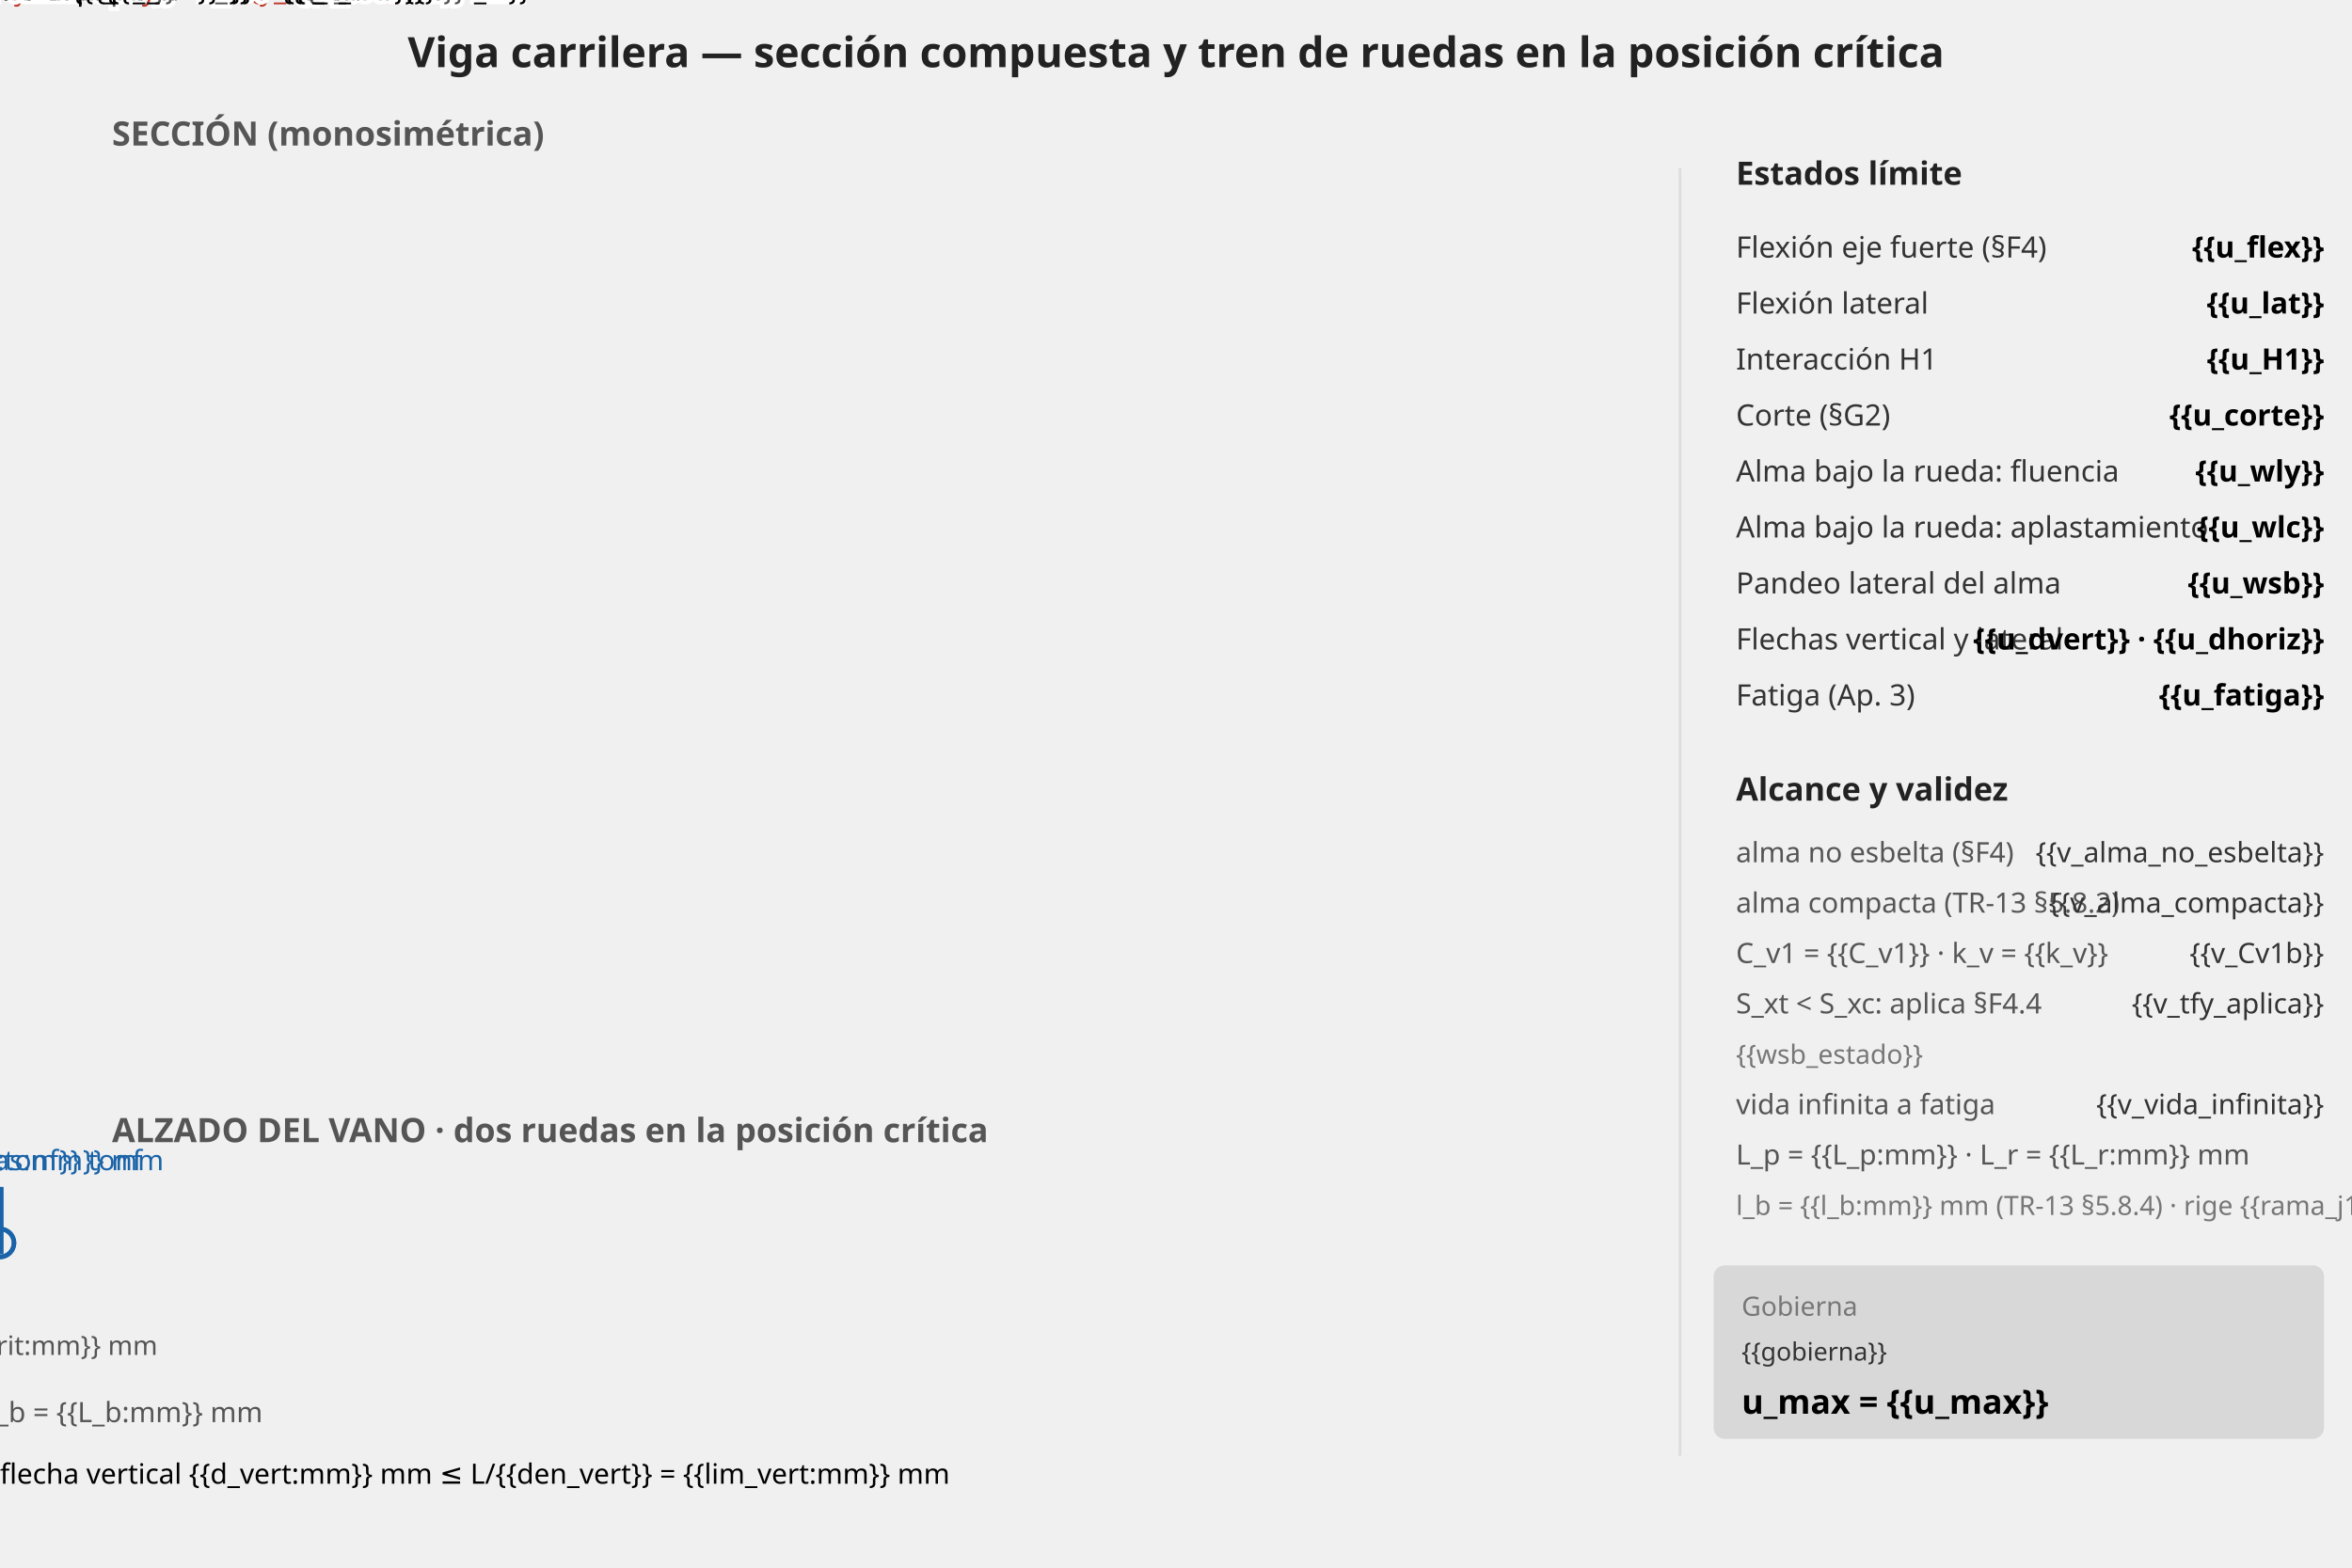
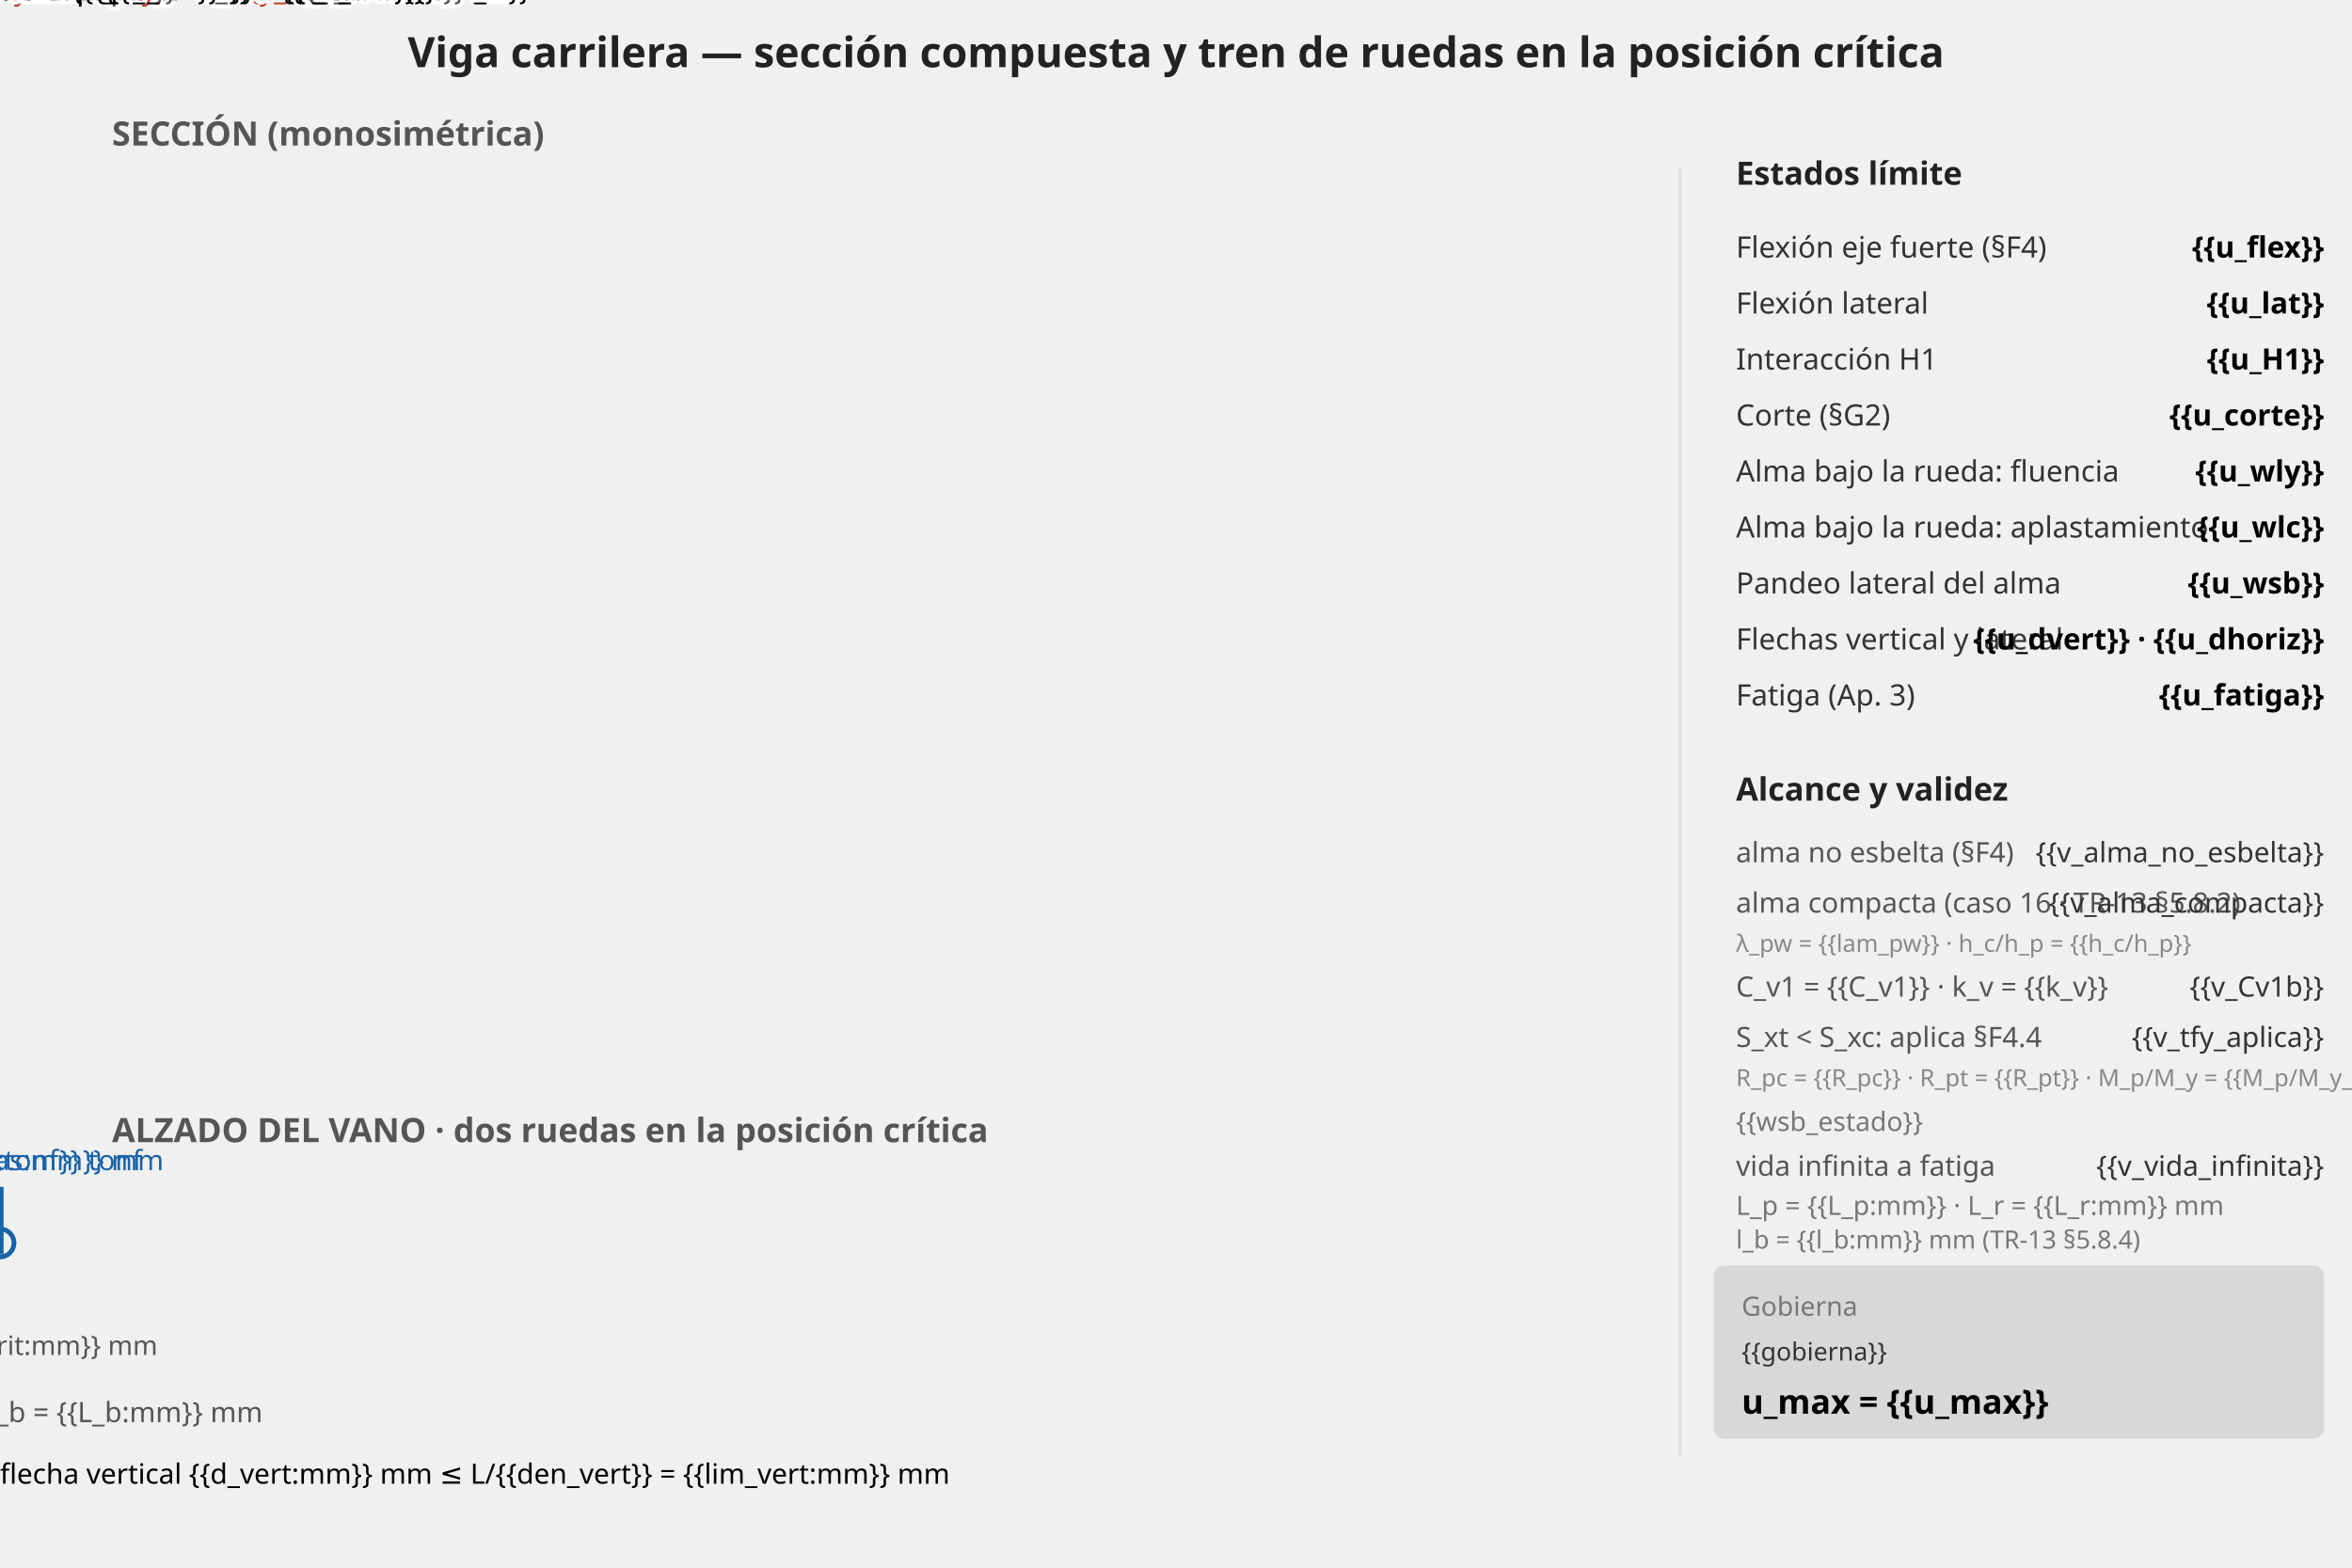
<svg xmlns="http://www.w3.org/2000/svg" viewBox="0 0 840 560" font-family="system-ui, sans-serif">
  <text x="420" y="24" font-size="15" text-anchor="middle" fill="#222" font-weight="bold">Viga carrilera — sección compuesta y tren de ruedas en la posición crítica</text>
  <text x="40" y="52" font-size="12" fill="#555" font-weight="bold">SECCIÓN (monosimétrica)</text>
  <rect x="{{sx(-b_fb/2):svg}}" y="{{sy(t_fb):svg}}" width="{{b_fb/(1 mm)*esc:svg}}" height="{{max(2, t_fb/(1 mm)*esc):svg}}" fill="{{col_flex}}" />
  <rect x="{{sx(-t_w/2):svg}}" y="{{sy(d - t_f):svg}}" width="{{max(1.5, t_w/(1 mm)*esc):svg}}" height="{{h_alma/(1 mm)*esc:svg}}" fill="{{col_alma}}" />
  <rect x="{{sx(-b_f/2):svg}}" y="{{sy(d):svg}}" width="{{b_f/(1 mm)*esc:svg}}" height="{{max(2, t_f/(1 mm)*esc):svg}}" fill="{{col_flex}}" />
  <rect data-repetir="canal_px" x="{{sx(-b_f/2):svg}}" y="{{sy(h_tot):svg}}" width="{{b_f/(1 mm)*esc:svg}}" height="{{max(2, (h_tot - d)/(1 mm)*esc):svg}}" fill="#1a63a8" fill-opacity="0.35" stroke="#1a63a8" stroke-width="0.8" />
  <line x1="{{sx(-b_f/2) - 18:svg}}" x2="{{sx(b_f/2) + 18:svg}}" y1="{{sy(y_NA):svg}}" y2="{{sy(y_NA):svg}}" stroke="#c0392b" stroke-width="1.2" stroke-dasharray="6 3" />
  <text x="{{sx(b_f/2) + 22:svg}}" y="{{sy(y_NA) + 4:svg}}" font-size="10" fill="#c0392b">eje neutro y_NA = {{y_NA:mm}} mm</text>
  <text x="{{sx(0 mm):svg}}" y="{{sy(h_tot) - 10:svg}}" font-size="10" text-anchor="middle" fill="#555" stroke="#fff" stroke-width="3" paint-order="stroke">{{hay_canal == 1 ? "con canal-tapa" : "sin canal-tapa"}} · h_tot = {{h_tot:mm}} mm</text>
  <text x="{{sx(b_f/2) + 22:svg}}" y="{{sy(d) + 4:svg}}" font-size="10" fill="{{col_flex}}">ala sup. {{b_f:mm}} × {{t_f:mm}}</text>
  <text x="{{sx(b_f/2) + 22:svg}}" y="{{sy(t_fb) + 4:svg}}" font-size="10" fill="{{col_flex}}">ala inf. {{b_fb:mm}} × {{t_fb:mm}}</text>
  <text x="{{sx(b_f/2) + 22:svg}}" y="{{sy(d/2) + 4:svg}}" font-size="10" fill="{{col_alma}}">alma {{t_w:mm}} mm · h/t_w = {{lam_w}}</text>
  <text x="{{sx(-b_f/2) - 22:svg}}" y="{{sy(d) + 18:svg}}" font-size="10" text-anchor="end" fill="#555">S_xc = {{S_xc/(1000 mm^3)}} ·10³ mm³</text>
  <text x="{{sx(-b_f/2) - 22:svg}}" y="{{sy(d) + 31:svg}}" font-size="8.5" text-anchor="end" fill="#888">fibra comprimida</text>
  <text x="{{sx(-b_f/2) - 22:svg}}" y="{{sy(t_fb) - 21:svg}}" font-size="10" text-anchor="end" fill="#555">S_xt = {{S_xt/(1000 mm^3)}} ·10³ mm³</text>
  <text x="{{sx(-b_f/2) - 22:svg}}" y="{{sy(t_fb) - 8:svg}}" font-size="8.5" text-anchor="end" fill="#888">fibra traccionada</text>
  <text x="40" y="408" font-size="12" fill="#555" font-weight="bold">ALZADO DEL VANO · dos ruedas en la posición crítica</text>
  <rect x="{{vx(0 mm):svg}}" y="450" width="{{L/(1 mm)*esc_v:svg}}" height="14" fill="#e7eaed" stroke="#555" stroke-width="1.2" />
  <path d="M {{vx(0 mm):svg}} 464 l -8 14 l 16 0 Z" fill="#555" />
  <path d="M {{vx(L):svg}} 464 l -8 14 l 16 0 Z" fill="#555" />
  <line x1="{{vx(x_crit):svg}}" x2="{{vx(x_crit):svg}}" y1="424" y2="448" stroke="#1a63a8" stroke-width="2.4" />
  <line x1="{{vx(x_crit + a_ruedas):svg}}" x2="{{vx(x_crit + a_ruedas):svg}}" y1="424" y2="448" stroke="#1a63a8" stroke-width="2.4" />
  <circle cx="{{vx(x_crit):svg}}" cy="444" r="5" fill="none" stroke="#1a63a8" stroke-width="1.6" />
  <circle cx="{{vx(x_crit + a_ruedas):svg}}" cy="444" r="5" fill="none" stroke="#1a63a8" stroke-width="1.6" />
  <text x="{{vx(x_crit):svg}}" y="418" font-size="10" text-anchor="middle" fill="#1a63a8">P_v = {{P_v:tonf}} tonf</text>
  <text x="{{vx(x_crit + a_ruedas):svg}}" y="418" font-size="10" text-anchor="middle" fill="#1a63a8">a = {{a_ruedas:mm}} mm</text>
  <line x1="{{vx(0 mm):svg}}" x2="{{vx(L):svg}}" y1="494" y2="494" stroke="#888" stroke-width="0.8" />
  <text x="{{vx(L/2):svg}}" y="508" font-size="10" text-anchor="middle" fill="#555">L = {{L:mm}} mm · L_b = {{L_b:mm}} mm</text>
  <text x="{{vx(x_crit):svg}}" y="484" font-size="9.5" text-anchor="middle" fill="#555">x_crít = {{x_crit:mm}} mm</text>
  <text x="{{vx(0 mm):svg}}" y="530" font-size="10" fill="{{col_serv}}">flecha vertical {{d_vert:mm}} mm ≤ L/{{den_vert}} = {{lim_vert:mm}} mm</text>
  <line x1="600" y1="60" x2="600" y2="520" stroke="#ddd" stroke-width="1" />
  <text x="620" y="66" font-size="11.5" fill="#222" font-weight="bold">Estados límite</text>
  <text x="620" y="92" font-size="10.5" fill="#333">Flexión eje fuerte (§F4)</text>
  <text x="830" y="92" font-size="10.5" text-anchor="end" fill="{{cu(u_flex)}}" font-weight="bold">{{u_flex}}</text>
  <text x="620" y="112" font-size="10.5" fill="#333">Flexión lateral</text>
  <text x="830" y="112" font-size="10.5" text-anchor="end" fill="{{cu(u_lat)}}" font-weight="bold">{{u_lat}}</text>
  <text x="620" y="132" font-size="10.5" fill="#333">Interacción H1</text>
  <text x="830" y="132" font-size="10.5" text-anchor="end" fill="{{cu(u_H1)}}" font-weight="bold">{{u_H1}}</text>
  <text x="620" y="152" font-size="10.5" fill="#333">Corte (§G2)</text>
  <text x="830" y="152" font-size="10.5" text-anchor="end" fill="{{cu(u_corte)}}" font-weight="bold">{{u_corte}}</text>
  <text x="620" y="172" font-size="10.5" fill="#333">Alma bajo la rueda: fluencia</text>
  <text x="830" y="172" font-size="10.5" text-anchor="end" fill="{{cu(u_wly)}}" font-weight="bold">{{u_wly}}</text>
  <text x="620" y="192" font-size="10.5" fill="#333">Alma bajo la rueda: aplastamiento</text>
  <text x="830" y="192" font-size="10.5" text-anchor="end" fill="{{cu(u_wlc)}}" font-weight="bold">{{u_wlc}}</text>
  <text x="620" y="212" font-size="10.5" fill="#333">Pandeo lateral del alma</text>
  <text x="830" y="212" font-size="10.5" text-anchor="end" fill="{{cu(u_wsb)}}" font-weight="bold">{{u_wsb}}</text>
  <text x="620" y="232" font-size="10.5" fill="#333">Flechas vertical y lateral</text>
  <text x="830" y="232" font-size="10.5" text-anchor="end" fill="{{cu(max(u_dvert, u_dhoriz))}}" font-weight="bold">{{u_dvert}} · {{u_dhoriz}}</text>
  <text x="620" y="252" font-size="10.5" fill="#333">Fatiga (Ap. 3)</text>
  <text x="830" y="252" font-size="10.5" text-anchor="end" fill="{{cu(u_fatiga)}}" font-weight="bold">{{u_fatiga}}</text>
  <text x="620" y="286" font-size="11.5" fill="#222" font-weight="bold">Alcance y validez</text>
  <text x="620" y="308" font-size="10" fill="#555">alma no esbelta (§F4)</text>
  <text x="830" y="308" font-size="10" text-anchor="end" fill="#333">{{v_alma_no_esbelta}}</text>
-   <text x="620" y="326" font-size="10" fill="#555">alma compacta (TR-13 §5.8.2)</text>
+   <text x="620" y="326" font-size="10" fill="#555">alma compacta (caso 16 · TR-13 §5.8.2)</text>
  <text x="830" y="326" font-size="10" text-anchor="end" fill="#333">{{v_alma_compacta}}</text>
-   <text x="620" y="344" font-size="10" fill="#555">C_v1 = {{C_v1}} · k_v = {{k_v}}</text>
-   <text x="830" y="344" font-size="10" text-anchor="end" fill="#333">{{v_Cv1b}}</text>
-   <text x="620" y="362" font-size="10" fill="#555">S_xt &lt; S_xc: aplica §F4.4</text>
-   <text x="830" y="362" font-size="10" text-anchor="end" fill="#333">{{v_tfy_aplica}}</text>
-   <text x="620" y="380" font-size="9.5" fill="#777">{{wsb_estado}}</text>
-   <text x="620" y="398" font-size="10" fill="#555">vida infinita a fatiga</text>
-   <text x="830" y="398" font-size="10" text-anchor="end" fill="#333">{{v_vida_infinita}}</text>
-   <text x="620" y="416" font-size="10" fill="#555">L_p = {{L_p:mm}} · L_r = {{L_r:mm}} mm</text>
-   <text x="620" y="434" font-size="9.5" fill="#777">l_b = {{l_b:mm}} mm (TR-13 §5.8.4) · rige {{rama_j103}}</text>
+   <text x="620" y="340" font-size="8.5" fill="#888">λ_pw = {{lam_pw}} · h_c/h_p = {{h_c/h_p}}</text>
+   <text x="620" y="356" font-size="10" fill="#555">C_v1 = {{C_v1}} · k_v = {{k_v}}</text>
+   <text x="830" y="356" font-size="10" text-anchor="end" fill="#333">{{v_Cv1b}}</text>
+   <text x="620" y="374" font-size="10" fill="#555">S_xt &lt; S_xc: aplica §F4.4</text>
+   <text x="830" y="374" font-size="10" text-anchor="end" fill="#333">{{v_tfy_aplica}}</text>
+   <text x="620" y="388" font-size="8.5" fill="#888">R_pc = {{R_pc}} · R_pt = {{R_pt}} · M_p/M_y = {{M_p/M_y_ext}}</text>
+   <text x="620" y="404" font-size="9.5" fill="#777">{{wsb_estado}}</text>
+   <text x="620" y="420" font-size="10" fill="#555">vida infinita a fatiga</text>
+   <text x="830" y="420" font-size="10" text-anchor="end" fill="#333">{{v_vida_infinita}}</text>
+   <text x="620" y="434" font-size="9.5" fill="#777">L_p = {{L_p:mm}} · L_r = {{L_r:mm}} mm</text>
+   <text x="620" y="446" font-size="9" fill="#777">l_b = {{l_b:mm}} mm (TR-13 §5.8.4)</text>
  <rect x="612" y="452" width="218" height="62" rx="4" fill="{{col_global}}" fill-opacity="0.10" stroke="{{col_global}}" stroke-width="1" />
  <text x="622" y="470" font-size="9.5" fill="#777">Gobierna</text>
  <text x="622" y="486" font-size="9" fill="#333">{{gobierna}}</text>
  <text x="622" y="505" font-size="12" fill="{{col_global}}" font-weight="bold">u_max = {{u_max}}</text>
</svg>
